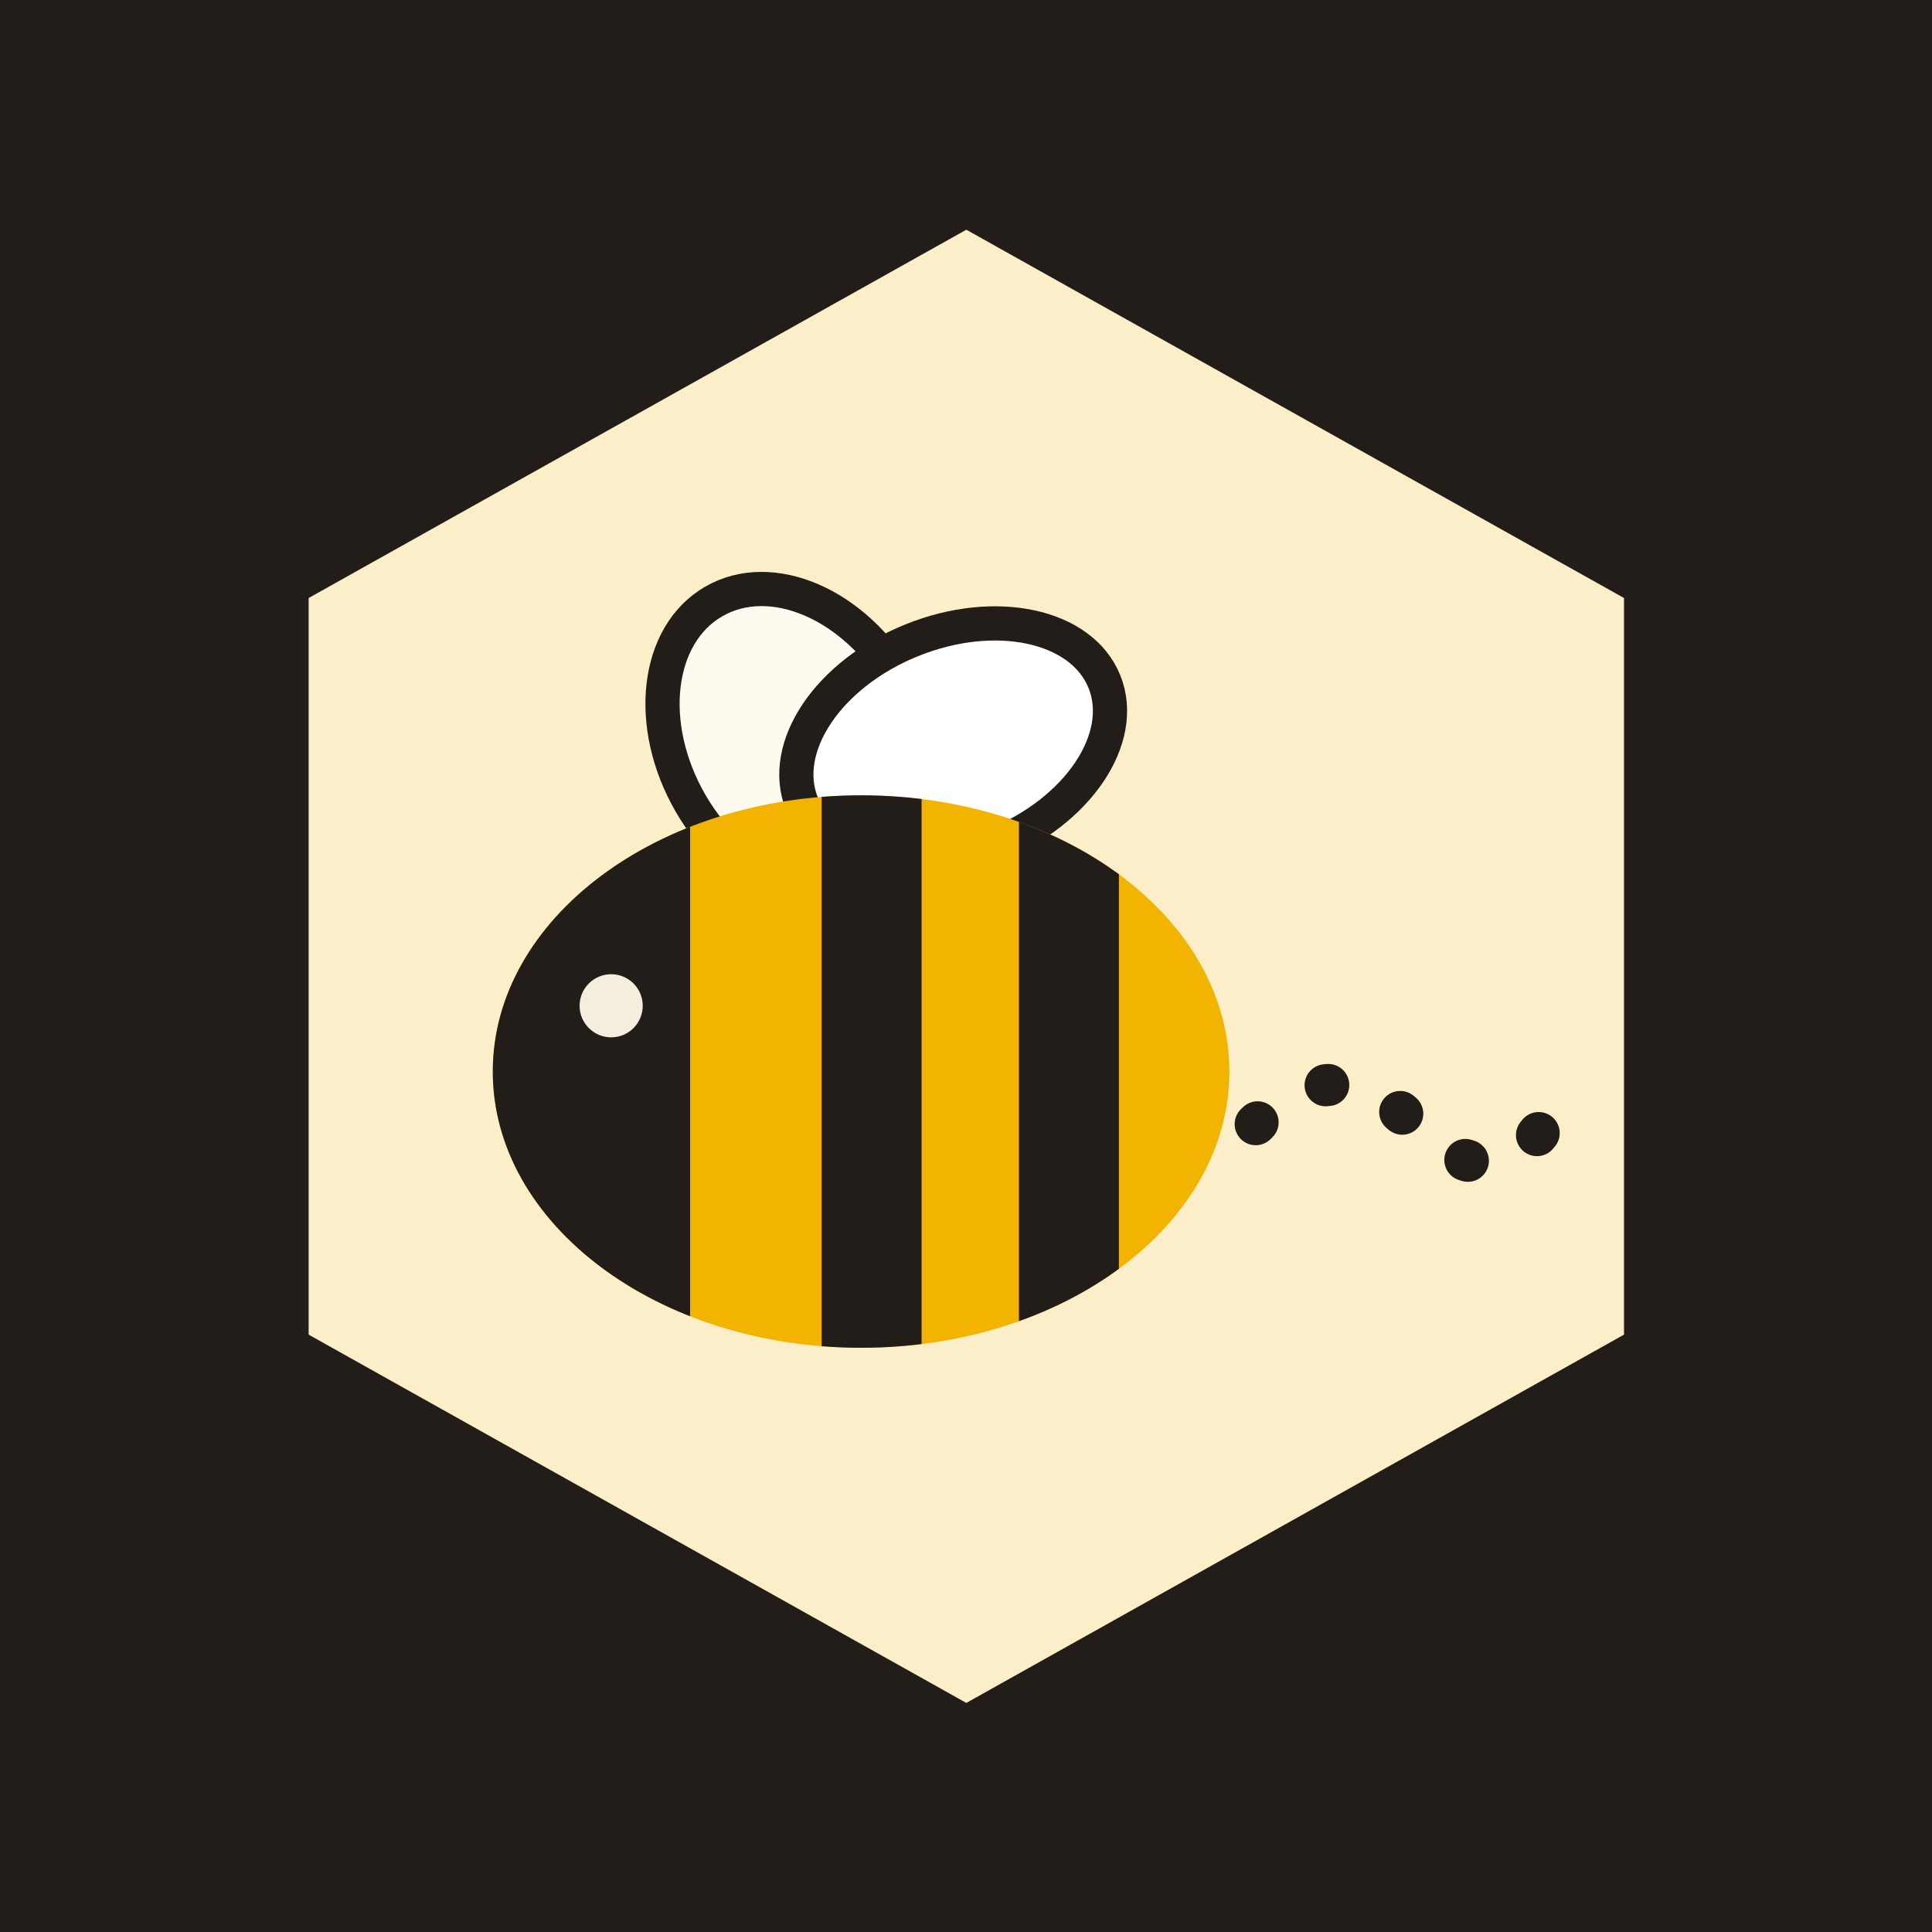
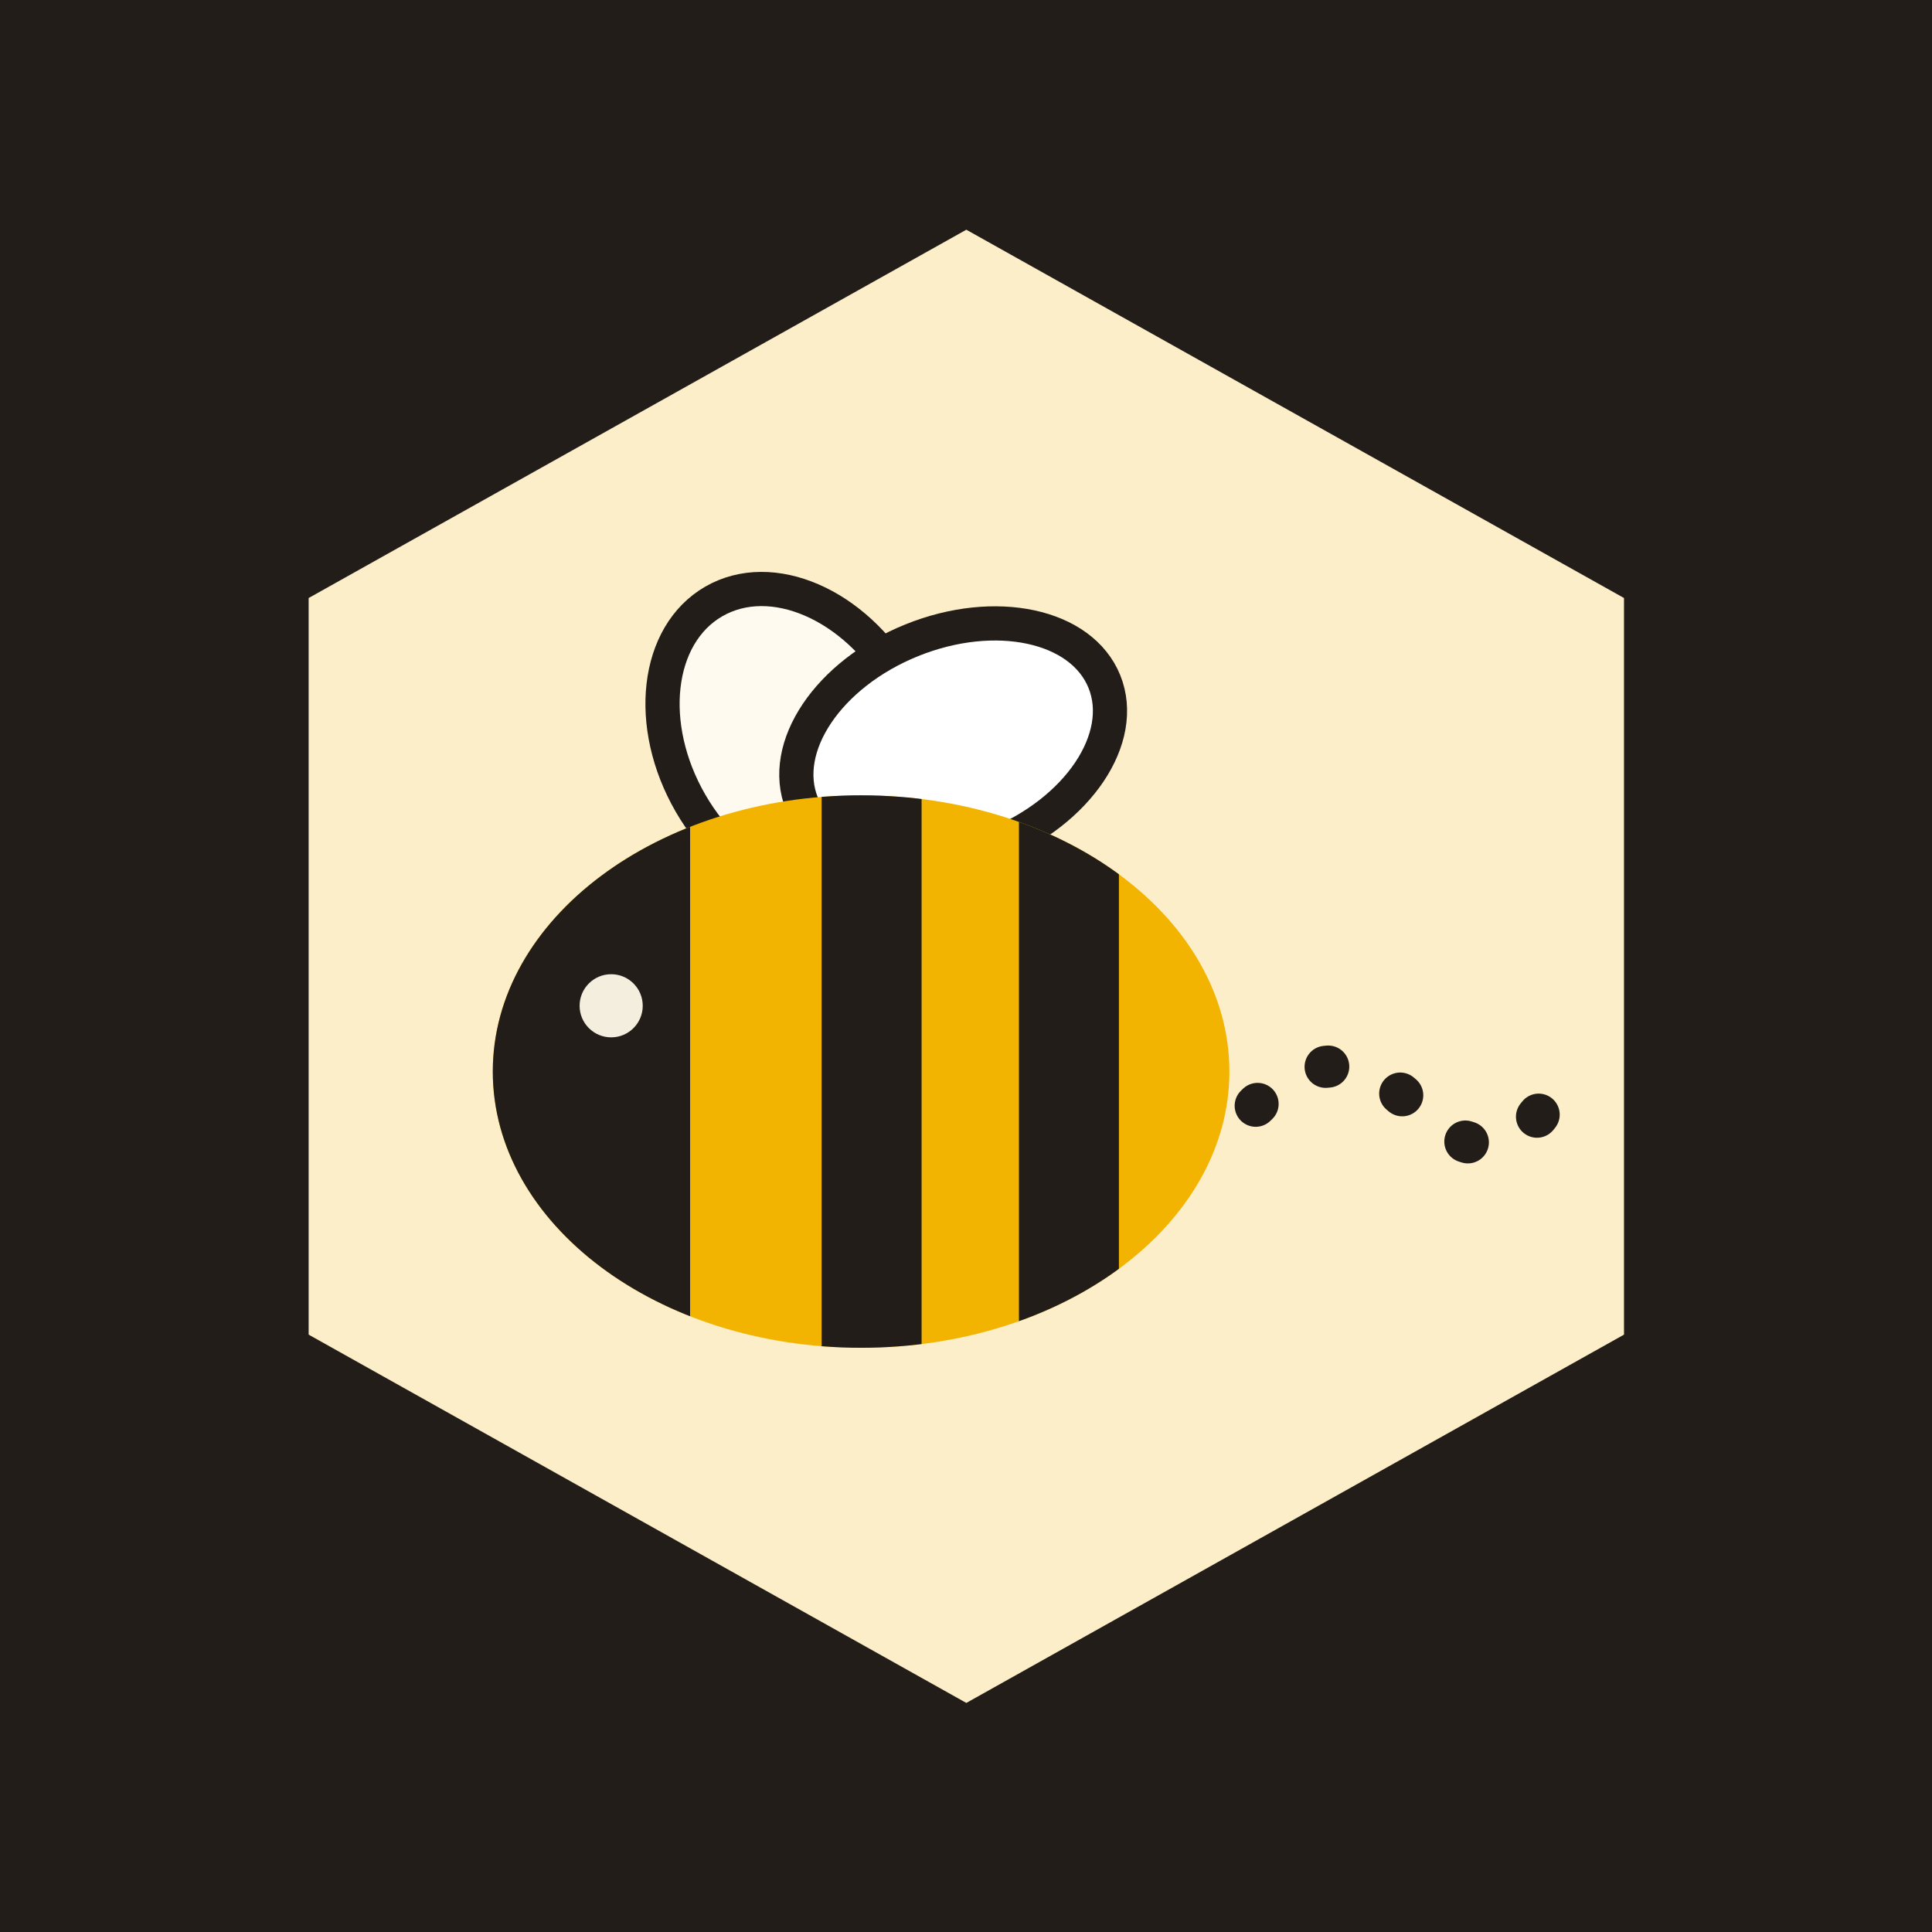
<svg xmlns="http://www.w3.org/2000/svg" viewBox="0 0 60 60">
  <rect width="60" height="60" fill="#221D19" />
  <g transform="translate(5.5 5.5) scale(0.817)">
    <polygon points="30,2 55,16 55,44 30,58 5,44 5,16" fill="#FBEEC8" />
    <clipPath id="bb">
      <ellipse cx="26" cy="34" rx="14" ry="10.5" />
    </clipPath>
-     <path d="M41 36 q3 -3 6 0 t5 0" fill="none" stroke="#221D19" stroke-width="1.6" stroke-linecap="round" stroke-dasharray="0.1 3" />
+     <path d="M41 35.3 q3 -3 6 0 t5 0" fill="none" stroke="#221D19" stroke-width="1.6" stroke-linecap="round" stroke-dasharray="0.1 3" />
    <ellipse cx="23.5" cy="21.5" rx="4.6" ry="6.2" transform="rotate(-30 23.5 21.5)" fill="#FFFFFF" fill-opacity=".7" stroke="#221D19" stroke-width="1.3" />
    <ellipse cx="29.5" cy="21.5" rx="6.2" ry="4.2" transform="rotate(-22 29.5 21.5)" fill="#FFFFFF" stroke="#221D19" stroke-width="1.3" />
    <g clip-path="url(#bb)">
      <rect x="10" y="22" width="32" height="24" fill="#F2B400" />
      <rect x="10" y="22" width="9.5" height="24" fill="#221D19" />
      <rect x="24.5" y="22" width="3.8" height="24" fill="#221D19" />
      <rect x="32" y="22" width="3.8" height="24" fill="#221D19" />
    </g>
    <circle cx="16.5" cy="31.5" r="1.2" fill="#F4EEDF" />
  </g>
</svg>
